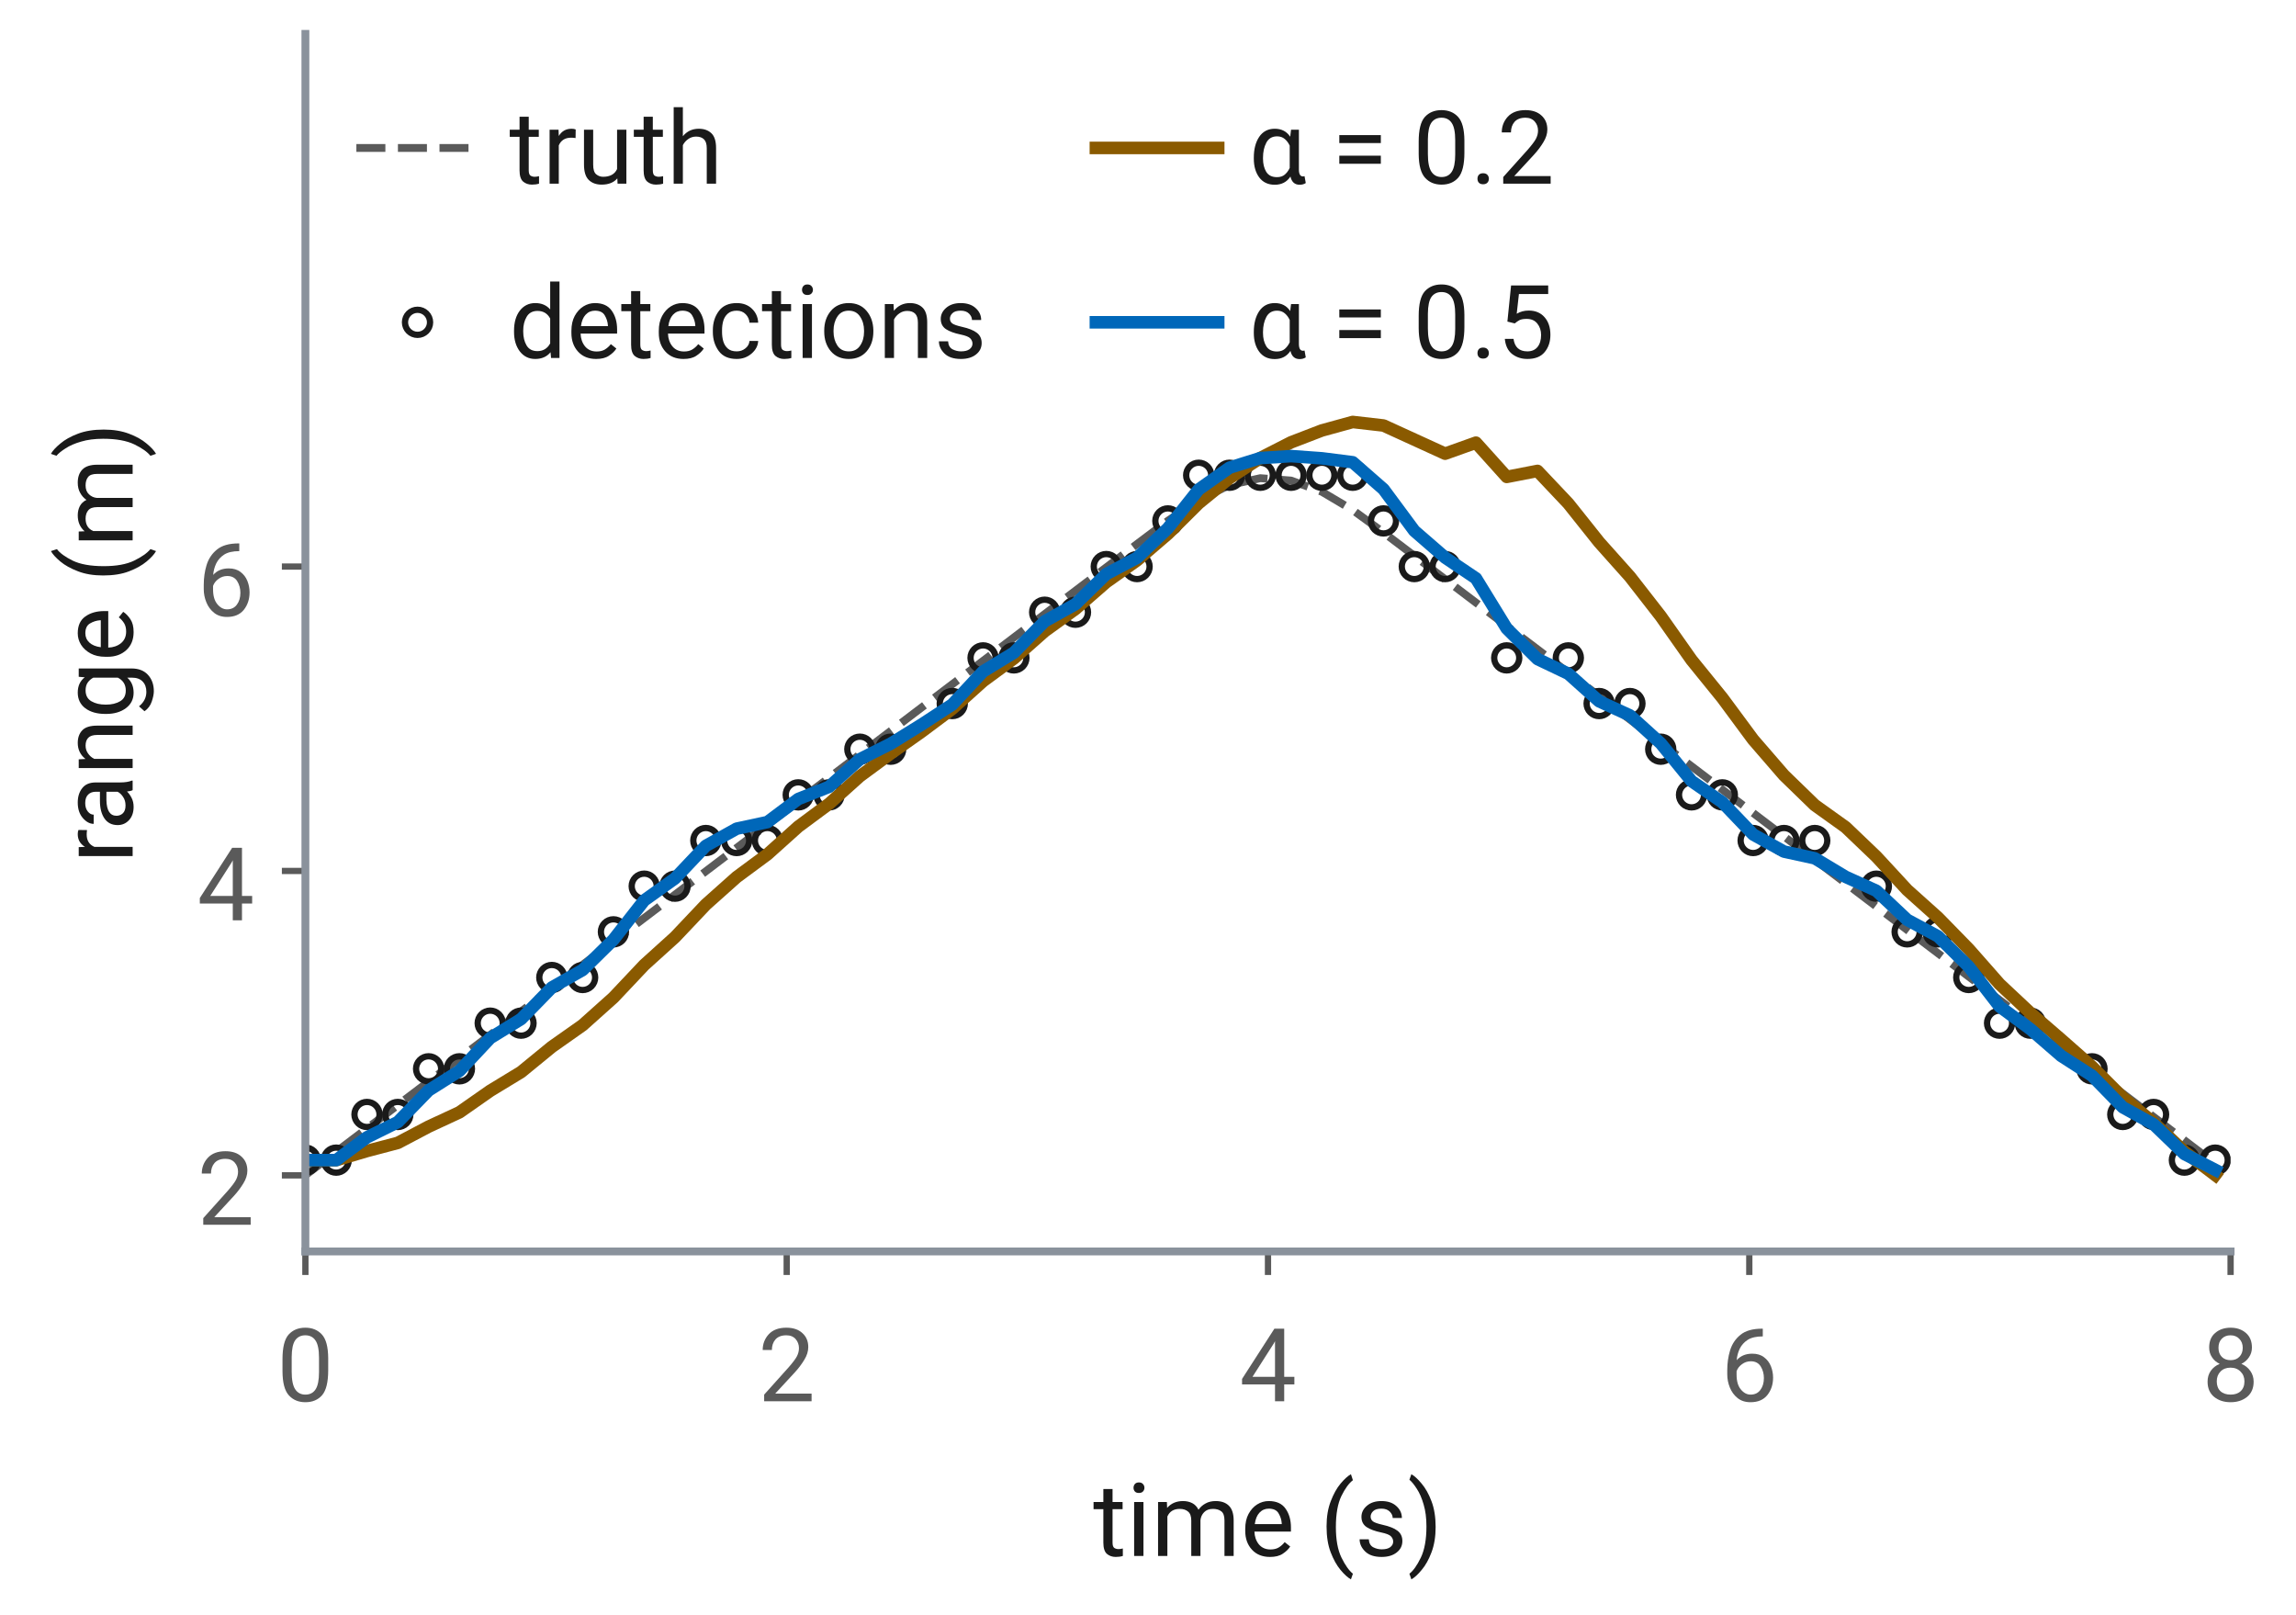
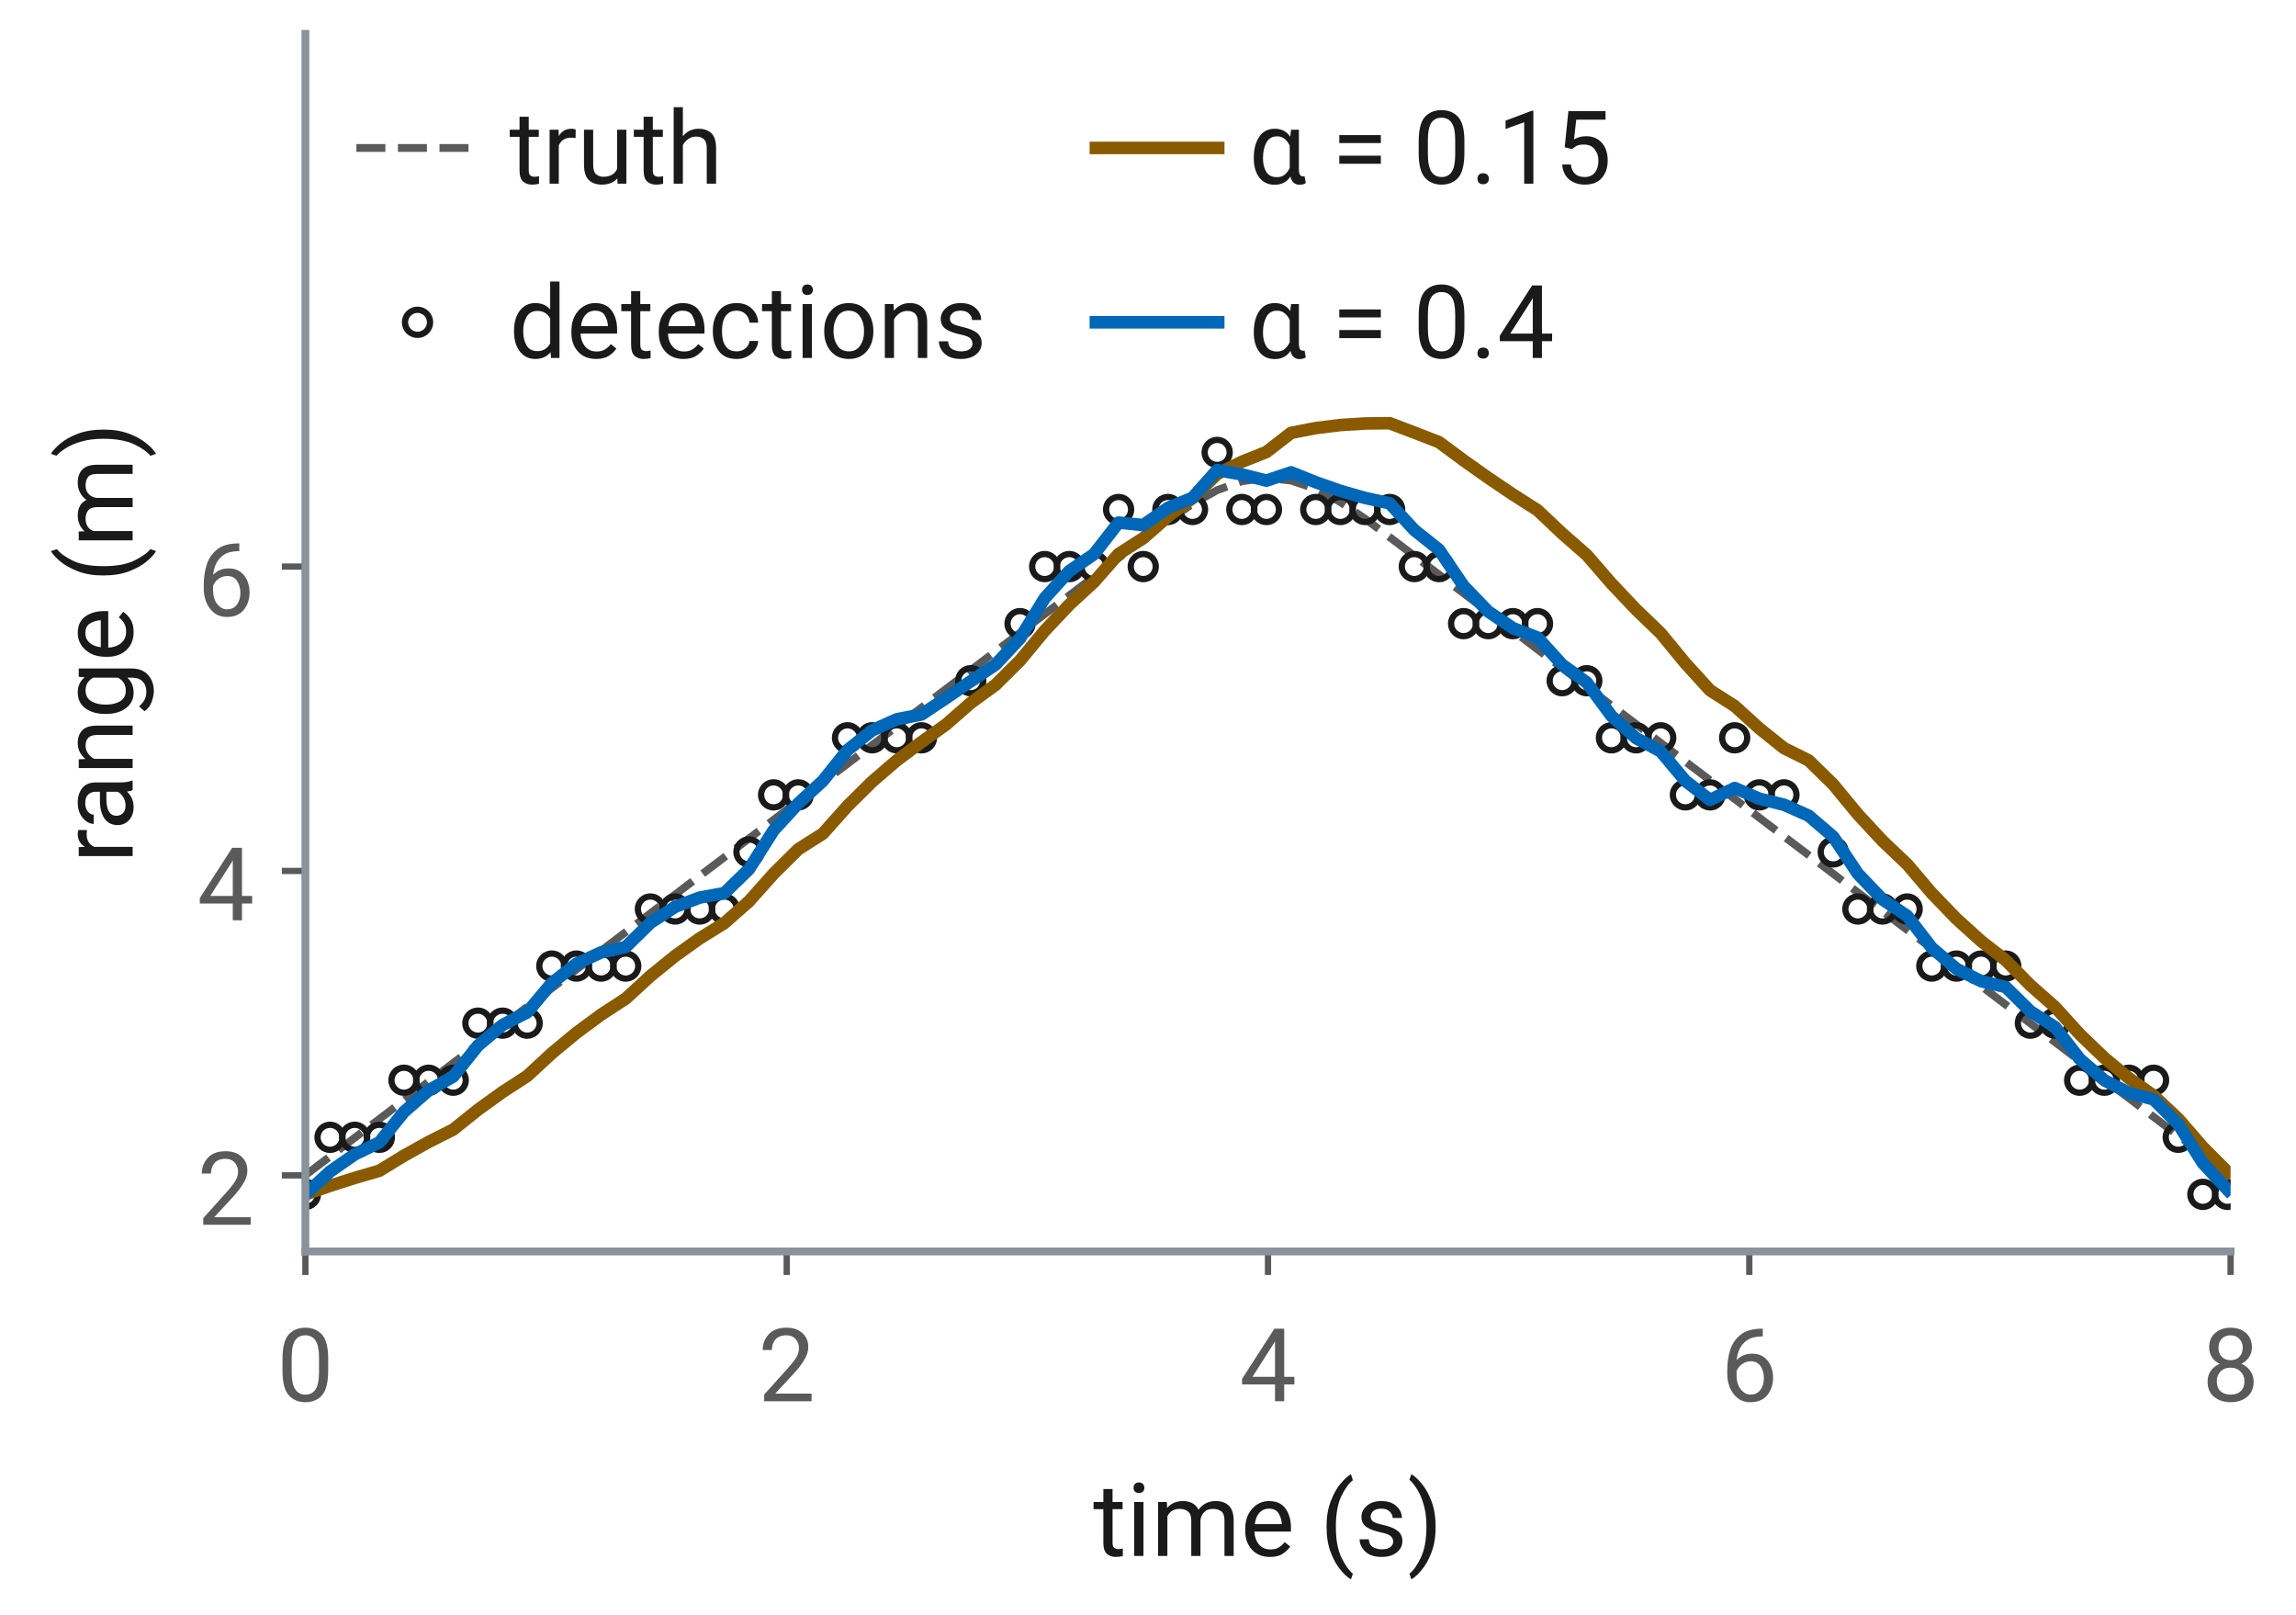
<svg xmlns="http://www.w3.org/2000/svg" xmlns:xlink="http://www.w3.org/1999/xlink" width="292.808pt" height="205.831pt" viewBox="0 0 292.808 205.831" version="1.1">
  <defs>
    <style type="text/css">*{stroke-linejoin: round; stroke-linecap: butt}</style>
  </defs>
  <g id="figure_1">
    <g id="patch_1">
      <path d="M 0 205.831  L 292.808 205.831  L 292.808 0  L 0 0  L 0 205.831  z " style="fill: none" />
    </g>
    <g id="axes_1">
      <g id="patch_2">
        <path d="M 38.947 159.552  L 284.467 159.552  L 284.467 4.32  L 38.947 4.32  L 38.947 159.552  z " style="fill: none" />
      </g>
      <g id="matplotlib.axis_1">
        <g id="xtick_1">
          <g id="line2d_1">
            <defs>
              <path id="m3e4dcdeda7" d="M 0 0  L 0 3  " style="stroke: #5a5a5a; stroke-width: 0.8" />
            </defs>
            <g>
              <use xlink:href="#m3e4dcdeda7" x="38.947" y="159.552" style="fill: #5a5a5a; stroke: #5a5a5a; stroke-width: 0.8" />
            </g>
          </g>
          <g id="text_1">
            <text style="font-size: 13px; font-family:'Source Sans Pro', 'Segoe UI', Roboto, Helvetica, Arial, sans-serif; text-anchor: middle; fill: #5a5a5a" x="38.947" y="178.646" transform="rotate(-0 38.94668 178.6457)">0</text>
          </g>
        </g>
        <g id="xtick_2">
          <g id="line2d_2">
            <g>
              <use xlink:href="#m3e4dcdeda7" x="100.327" y="159.552" style="fill: #5a5a5a; stroke: #5a5a5a; stroke-width: 0.8" />
            </g>
          </g>
          <g id="text_2">
            <text style="font-size: 13px; font-family:'Source Sans Pro', 'Segoe UI', Roboto, Helvetica, Arial, sans-serif; text-anchor: middle; fill: #5a5a5a" x="100.327" y="178.646" transform="rotate(-0 100.3267 178.6457)">2</text>
          </g>
        </g>
        <g id="xtick_3">
          <g id="line2d_3">
            <g>
              <use xlink:href="#m3e4dcdeda7" x="161.707" y="159.552" style="fill: #5a5a5a; stroke: #5a5a5a; stroke-width: 0.8" />
            </g>
          </g>
          <g id="text_3">
            <text style="font-size: 13px; font-family:'Source Sans Pro', 'Segoe UI', Roboto, Helvetica, Arial, sans-serif; text-anchor: middle; fill: #5a5a5a" x="161.707" y="178.646" transform="rotate(-0 161.7067 178.6457)">4</text>
          </g>
        </g>
        <g id="xtick_4">
          <g id="line2d_4">
            <g>
              <use xlink:href="#m3e4dcdeda7" x="223.087" y="159.552" style="fill: #5a5a5a; stroke: #5a5a5a; stroke-width: 0.8" />
            </g>
          </g>
          <g id="text_4">
            <text style="font-size: 13px; font-family:'Source Sans Pro', 'Segoe UI', Roboto, Helvetica, Arial, sans-serif; text-anchor: middle; fill: #5a5a5a" x="223.087" y="178.646" transform="rotate(-0 223.0867 178.6457)">6</text>
          </g>
        </g>
        <g id="xtick_5">
          <g id="line2d_5">
            <g>
              <use xlink:href="#m3e4dcdeda7" x="284.467" y="159.552" style="fill: #5a5a5a; stroke: #5a5a5a; stroke-width: 0.8" />
            </g>
          </g>
          <g id="text_5">
            <text style="font-size: 13px; font-family:'Source Sans Pro', 'Segoe UI', Roboto, Helvetica, Arial, sans-serif; text-anchor: middle; fill: #5a5a5a" x="284.467" y="178.646" transform="rotate(-0 284.4667 178.6457)">8</text>
          </g>
        </g>
        <g id="text_6">
          <text style="font-size: 13px; font-family:'Source Sans Pro', 'Segoe UI', Roboto, Helvetica, Arial, sans-serif; text-anchor: middle; fill: #1a1a1a" x="161.707" y="198.375" transform="rotate(-0 161.7067 198.3752)">time (s)</text>
        </g>
      </g>
      <g id="matplotlib.axis_2">
        <g id="ytick_1">
          <g id="line2d_6">
            <defs>
              <path id="m9fca57f5da" d="M 0 0  L -3 0  " style="stroke: #5a5a5a; stroke-width: 0.8" />
            </defs>
            <g>
              <use xlink:href="#m9fca57f5da" x="38.947" y="149.85" style="fill: #5a5a5a; stroke: #5a5a5a; stroke-width: 0.8" />
            </g>
          </g>
          <g id="text_7">
            <text style="font-size: 13px; font-family:'Source Sans Pro', 'Segoe UI', Roboto, Helvetica, Arial, sans-serif; text-anchor: end; fill: #5a5a5a" x="32.447" y="156.147" transform="rotate(-0 32.44668 156.1469)">2</text>
          </g>
        </g>
        <g id="ytick_2">
          <g id="line2d_7">
            <g>
              <use xlink:href="#m9fca57f5da" x="38.947" y="111.042" style="fill: #5a5a5a; stroke: #5a5a5a; stroke-width: 0.8" />
            </g>
          </g>
          <g id="text_8">
            <text style="font-size: 13px; font-family:'Source Sans Pro', 'Segoe UI', Roboto, Helvetica, Arial, sans-serif; text-anchor: end; fill: #5a5a5a" x="32.447" y="117.339" transform="rotate(-0 32.44668 117.3389)">4</text>
          </g>
        </g>
        <g id="ytick_3">
          <g id="line2d_8">
            <g>
              <use xlink:href="#m9fca57f5da" x="38.947" y="72.234" style="fill: #5a5a5a; stroke: #5a5a5a; stroke-width: 0.8" />
            </g>
          </g>
          <g id="text_9">
            <text style="font-size: 13px; font-family:'Source Sans Pro', 'Segoe UI', Roboto, Helvetica, Arial, sans-serif; text-anchor: end; fill: #5a5a5a" x="32.447" y="78.531" transform="rotate(-0 32.44668 78.53087)">6</text>
          </g>
        </g>
        <g id="text_10">
          <text style="font-size: 13px; font-family:'Source Sans Pro', 'Segoe UI', Roboto, Helvetica, Arial, sans-serif; text-anchor: middle; fill: #1a1a1a" x="16.914" y="81.936" transform="rotate(-90 16.91375 81.936)">range (m)</text>
        </g>
      </g>
      <g id="line2d_9">
-         <path d="M 38.947 149.827  L 42.875 146.846  L 46.803 143.866  L 50.732 140.885  L 54.66 137.905  L 58.588 134.924  L 62.517 131.944  L 66.445 128.964  L 70.373 125.983  L 74.302 123.003  L 78.23 120.022  L 82.158 117.042  L 86.087 114.061  L 90.015 111.081  L 93.943 108.1  L 97.871 105.12  L 101.8 102.139  L 105.728 99.159  L 109.656 96.179  L 113.585 93.198  L 117.513 90.218  L 121.441 87.237  L 125.37 84.257  L 129.298 81.276  L 133.226 78.296  L 137.155 75.315  L 141.083 72.335  L 145.011 69.354  L 148.94 66.397  L 152.868 63.753  L 156.796 61.841  L 160.725 60.966  L 164.653 61.268  L 168.581 62.698  L 172.51 65.029  L 176.438 67.888  L 180.366 70.868  L 184.295 73.848  L 188.223 76.829  L 192.151 79.809  L 196.079 82.79  L 200.008 85.77  L 203.936 88.751  L 207.864 91.731  L 211.793 94.712  L 215.721 97.692  L 219.649 100.673  L 223.578 103.653  L 227.506 106.633  L 231.434 109.614  L 235.363 112.594  L 239.291 115.575  L 243.219 118.555  L 247.148 121.536  L 251.076 124.516  L 255.004 127.497  L 258.933 130.477  L 262.861 133.458  L 266.789 136.438  L 270.718 139.418  L 274.646 142.399  L 278.574 145.379  L 282.503 148.36  " clip-path="url(#p84ad3be232)" style="fill: none; stroke-dasharray: 3.7,1.6; stroke-dashoffset: 0; stroke: #5a5a5a" />
+         <path d="M 38.947 149.827  L 42.089 147.442  L 45.232 145.058  L 48.375 142.674  L 51.517 140.289  L 54.66 137.905  L 57.803 135.521  L 60.945 133.136  L 64.088 130.752  L 67.231 128.367  L 70.373 125.983  L 73.516 123.599  L 76.659 121.214  L 79.801 118.83  L 82.944 116.446  L 86.087 114.061  L 89.229 111.677  L 92.372 109.293  L 95.514 106.908  L 98.657 104.524  L 101.8 102.139  L 104.942 99.755  L 108.085 97.371  L 111.228 94.986  L 114.37 92.602  L 117.513 90.218  L 120.656 87.833  L 123.798 85.449  L 126.941 83.065  L 130.084 80.68  L 133.226 78.296  L 136.369 75.911  L 139.512 73.527  L 142.654 71.143  L 145.797 68.758  L 148.94 66.397  L 152.082 64.235  L 155.225 62.495  L 158.368 61.355  L 161.51 60.931  L 164.653 61.268  L 167.796 62.33  L 170.938 64.01  L 174.081 66.133  L 177.224 68.484  L 180.366 70.868  L 183.509 73.252  L 186.652 75.637  L 189.794 78.021  L 192.937 80.405  L 196.079 82.79  L 199.222 85.174  L 202.365 87.559  L 205.507 89.943  L 208.65 92.327  L 211.793 94.712  L 214.935 97.096  L 218.078 99.48  L 221.221 101.865  L 224.363 104.249  L 227.506 106.633  L 230.649 109.018  L 233.791 111.402  L 236.934 113.787  L 240.077 116.171  L 243.219 118.555  L 246.362 120.94  L 249.505 123.324  L 252.647 125.708  L 255.79 128.093  L 258.933 130.477  L 262.075 132.861  L 265.218 135.246  L 268.361 137.63  L 271.503 140.014  L 274.646 142.399  L 277.789 144.783  L 280.931 147.168  L 284.074 149.552  " clip-path="url(#p84ad3be232)" style="fill: none; stroke-dasharray: 3.7,1.6; stroke-dashoffset: 0; stroke: #5a5a5a" />
      </g>
      <g id="line2d_10">
        <defs>
          <path id="mb36062abf4" d="M 0 1.6  C 0.424 1.6 0.831 1.431 1.131 1.131  C 1.431 0.831 1.6 0.424 1.6 0  C 1.6 -0.424 1.431 -0.831 1.131 -1.131  C 0.831 -1.431 0.424 -1.6 0 -1.6  C -0.424 -1.6 -0.831 -1.431 -1.131 -1.131  C -1.431 -0.831 -1.6 -0.424 -1.6 0  C -1.6 0.424 -1.431 0.831 -1.131 1.131  C -0.831 1.431 -0.424 1.6 0 1.6  z " style="stroke: #1a1a1a; stroke-width: 0.8" />
        </defs>
        <g clip-path="url(#p84ad3be232)">
-           <use xlink:href="#mb36062abf4" x="38.947" y="147.91" style="fill-opacity: 0; stroke: #1a1a1a; stroke-width: 0.8" />
-           <use xlink:href="#mb36062abf4" x="42.875" y="147.91" style="fill-opacity: 0; stroke: #1a1a1a; stroke-width: 0.8" />
-           <use xlink:href="#mb36062abf4" x="46.803" y="142.088" style="fill-opacity: 0; stroke: #1a1a1a; stroke-width: 0.8" />
-           <use xlink:href="#mb36062abf4" x="50.732" y="142.088" style="fill-opacity: 0; stroke: #1a1a1a; stroke-width: 0.8" />
-           <use xlink:href="#mb36062abf4" x="54.66" y="136.267" style="fill-opacity: 0; stroke: #1a1a1a; stroke-width: 0.8" />
-           <use xlink:href="#mb36062abf4" x="58.588" y="136.267" style="fill-opacity: 0; stroke: #1a1a1a; stroke-width: 0.8" />
-           <use xlink:href="#mb36062abf4" x="62.517" y="130.446" style="fill-opacity: 0; stroke: #1a1a1a; stroke-width: 0.8" />
-           <use xlink:href="#mb36062abf4" x="66.445" y="130.446" style="fill-opacity: 0; stroke: #1a1a1a; stroke-width: 0.8" />
-           <use xlink:href="#mb36062abf4" x="70.373" y="124.625" style="fill-opacity: 0; stroke: #1a1a1a; stroke-width: 0.8" />
-           <use xlink:href="#mb36062abf4" x="74.302" y="124.625" style="fill-opacity: 0; stroke: #1a1a1a; stroke-width: 0.8" />
-           <use xlink:href="#mb36062abf4" x="78.23" y="118.804" style="fill-opacity: 0; stroke: #1a1a1a; stroke-width: 0.8" />
-           <use xlink:href="#mb36062abf4" x="82.158" y="112.982" style="fill-opacity: 0; stroke: #1a1a1a; stroke-width: 0.8" />
-           <use xlink:href="#mb36062abf4" x="86.087" y="112.982" style="fill-opacity: 0; stroke: #1a1a1a; stroke-width: 0.8" />
-           <use xlink:href="#mb36062abf4" x="90.015" y="107.161" style="fill-opacity: 0; stroke: #1a1a1a; stroke-width: 0.8" />
-           <use xlink:href="#mb36062abf4" x="93.943" y="107.161" style="fill-opacity: 0; stroke: #1a1a1a; stroke-width: 0.8" />
-           <use xlink:href="#mb36062abf4" x="97.871" y="107.161" style="fill-opacity: 0; stroke: #1a1a1a; stroke-width: 0.8" />
+           <use xlink:href="#mb36062abf4" x="38.947" y="152.275" style="fill-opacity: 0; stroke: #1a1a1a; stroke-width: 0.8" />
+           <use xlink:href="#mb36062abf4" x="42.089" y="144.999" style="fill-opacity: 0; stroke: #1a1a1a; stroke-width: 0.8" />
+           <use xlink:href="#mb36062abf4" x="45.232" y="144.999" style="fill-opacity: 0; stroke: #1a1a1a; stroke-width: 0.8" />
+           <use xlink:href="#mb36062abf4" x="48.375" y="144.999" style="fill-opacity: 0; stroke: #1a1a1a; stroke-width: 0.8" />
+           <use xlink:href="#mb36062abf4" x="51.517" y="137.722" style="fill-opacity: 0; stroke: #1a1a1a; stroke-width: 0.8" />
+           <use xlink:href="#mb36062abf4" x="54.66" y="137.722" style="fill-opacity: 0; stroke: #1a1a1a; stroke-width: 0.8" />
+           <use xlink:href="#mb36062abf4" x="57.803" y="137.722" style="fill-opacity: 0; stroke: #1a1a1a; stroke-width: 0.8" />
+           <use xlink:href="#mb36062abf4" x="60.945" y="130.446" style="fill-opacity: 0; stroke: #1a1a1a; stroke-width: 0.8" />
+           <use xlink:href="#mb36062abf4" x="64.088" y="130.446" style="fill-opacity: 0; stroke: #1a1a1a; stroke-width: 0.8" />
+           <use xlink:href="#mb36062abf4" x="67.231" y="130.446" style="fill-opacity: 0; stroke: #1a1a1a; stroke-width: 0.8" />
+           <use xlink:href="#mb36062abf4" x="70.373" y="123.169" style="fill-opacity: 0; stroke: #1a1a1a; stroke-width: 0.8" />
+           <use xlink:href="#mb36062abf4" x="73.516" y="123.169" style="fill-opacity: 0; stroke: #1a1a1a; stroke-width: 0.8" />
+           <use xlink:href="#mb36062abf4" x="76.659" y="123.169" style="fill-opacity: 0; stroke: #1a1a1a; stroke-width: 0.8" />
+           <use xlink:href="#mb36062abf4" x="79.801" y="123.169" style="fill-opacity: 0; stroke: #1a1a1a; stroke-width: 0.8" />
+           <use xlink:href="#mb36062abf4" x="82.944" y="115.893" style="fill-opacity: 0; stroke: #1a1a1a; stroke-width: 0.8" />
+           <use xlink:href="#mb36062abf4" x="86.087" y="115.893" style="fill-opacity: 0; stroke: #1a1a1a; stroke-width: 0.8" />
+           <use xlink:href="#mb36062abf4" x="89.229" y="115.893" style="fill-opacity: 0; stroke: #1a1a1a; stroke-width: 0.8" />
+           <use xlink:href="#mb36062abf4" x="92.372" y="115.893" style="fill-opacity: 0; stroke: #1a1a1a; stroke-width: 0.8" />
+           <use xlink:href="#mb36062abf4" x="95.514" y="108.617" style="fill-opacity: 0; stroke: #1a1a1a; stroke-width: 0.8" />
+           <use xlink:href="#mb36062abf4" x="98.657" y="101.34" style="fill-opacity: 0; stroke: #1a1a1a; stroke-width: 0.8" />
          <use xlink:href="#mb36062abf4" x="101.8" y="101.34" style="fill-opacity: 0; stroke: #1a1a1a; stroke-width: 0.8" />
-           <use xlink:href="#mb36062abf4" x="105.728" y="101.34" style="fill-opacity: 0; stroke: #1a1a1a; stroke-width: 0.8" />
-           <use xlink:href="#mb36062abf4" x="109.656" y="95.519" style="fill-opacity: 0; stroke: #1a1a1a; stroke-width: 0.8" />
-           <use xlink:href="#mb36062abf4" x="113.585" y="95.519" style="fill-opacity: 0; stroke: #1a1a1a; stroke-width: 0.8" />
-           <use xlink:href="#mb36062abf4" x="121.441" y="89.698" style="fill-opacity: 0; stroke: #1a1a1a; stroke-width: 0.8" />
-           <use xlink:href="#mb36062abf4" x="125.37" y="83.876" style="fill-opacity: 0; stroke: #1a1a1a; stroke-width: 0.8" />
-           <use xlink:href="#mb36062abf4" x="129.298" y="83.876" style="fill-opacity: 0; stroke: #1a1a1a; stroke-width: 0.8" />
-           <use xlink:href="#mb36062abf4" x="133.226" y="78.055" style="fill-opacity: 0; stroke: #1a1a1a; stroke-width: 0.8" />
-           <use xlink:href="#mb36062abf4" x="137.155" y="78.055" style="fill-opacity: 0; stroke: #1a1a1a; stroke-width: 0.8" />
-           <use xlink:href="#mb36062abf4" x="141.083" y="72.234" style="fill-opacity: 0; stroke: #1a1a1a; stroke-width: 0.8" />
-           <use xlink:href="#mb36062abf4" x="145.011" y="72.234" style="fill-opacity: 0; stroke: #1a1a1a; stroke-width: 0.8" />
-           <use xlink:href="#mb36062abf4" x="148.94" y="66.413" style="fill-opacity: 0; stroke: #1a1a1a; stroke-width: 0.8" />
-           <use xlink:href="#mb36062abf4" x="152.868" y="60.592" style="fill-opacity: 0; stroke: #1a1a1a; stroke-width: 0.8" />
-           <use xlink:href="#mb36062abf4" x="156.796" y="60.592" style="fill-opacity: 0; stroke: #1a1a1a; stroke-width: 0.8" />
-           <use xlink:href="#mb36062abf4" x="160.725" y="60.592" style="fill-opacity: 0; stroke: #1a1a1a; stroke-width: 0.8" />
-           <use xlink:href="#mb36062abf4" x="164.653" y="60.592" style="fill-opacity: 0; stroke: #1a1a1a; stroke-width: 0.8" />
-           <use xlink:href="#mb36062abf4" x="168.581" y="60.592" style="fill-opacity: 0; stroke: #1a1a1a; stroke-width: 0.8" />
-           <use xlink:href="#mb36062abf4" x="172.51" y="60.592" style="fill-opacity: 0; stroke: #1a1a1a; stroke-width: 0.8" />
-           <use xlink:href="#mb36062abf4" x="176.438" y="66.413" style="fill-opacity: 0; stroke: #1a1a1a; stroke-width: 0.8" />
+           <use xlink:href="#mb36062abf4" x="108.085" y="94.064" style="fill-opacity: 0; stroke: #1a1a1a; stroke-width: 0.8" />
+           <use xlink:href="#mb36062abf4" x="111.228" y="94.064" style="fill-opacity: 0; stroke: #1a1a1a; stroke-width: 0.8" />
+           <use xlink:href="#mb36062abf4" x="114.37" y="94.064" style="fill-opacity: 0; stroke: #1a1a1a; stroke-width: 0.8" />
+           <use xlink:href="#mb36062abf4" x="117.513" y="94.064" style="fill-opacity: 0; stroke: #1a1a1a; stroke-width: 0.8" />
+           <use xlink:href="#mb36062abf4" x="123.798" y="86.787" style="fill-opacity: 0; stroke: #1a1a1a; stroke-width: 0.8" />
+           <use xlink:href="#mb36062abf4" x="130.084" y="79.51" style="fill-opacity: 0; stroke: #1a1a1a; stroke-width: 0.8" />
+           <use xlink:href="#mb36062abf4" x="133.226" y="72.234" style="fill-opacity: 0; stroke: #1a1a1a; stroke-width: 0.8" />
+           <use xlink:href="#mb36062abf4" x="136.369" y="72.234" style="fill-opacity: 0; stroke: #1a1a1a; stroke-width: 0.8" />
+           <use xlink:href="#mb36062abf4" x="139.512" y="72.234" style="fill-opacity: 0; stroke: #1a1a1a; stroke-width: 0.8" />
+           <use xlink:href="#mb36062abf4" x="142.654" y="64.957" style="fill-opacity: 0; stroke: #1a1a1a; stroke-width: 0.8" />
+           <use xlink:href="#mb36062abf4" x="145.797" y="72.234" style="fill-opacity: 0; stroke: #1a1a1a; stroke-width: 0.8" />
+           <use xlink:href="#mb36062abf4" x="148.94" y="64.957" style="fill-opacity: 0; stroke: #1a1a1a; stroke-width: 0.8" />
+           <use xlink:href="#mb36062abf4" x="152.082" y="64.957" style="fill-opacity: 0; stroke: #1a1a1a; stroke-width: 0.8" />
+           <use xlink:href="#mb36062abf4" x="155.225" y="57.681" style="fill-opacity: 0; stroke: #1a1a1a; stroke-width: 0.8" />
+           <use xlink:href="#mb36062abf4" x="158.368" y="64.957" style="fill-opacity: 0; stroke: #1a1a1a; stroke-width: 0.8" />
+           <use xlink:href="#mb36062abf4" x="161.51" y="64.957" style="fill-opacity: 0; stroke: #1a1a1a; stroke-width: 0.8" />
+           <use xlink:href="#mb36062abf4" x="167.796" y="64.957" style="fill-opacity: 0; stroke: #1a1a1a; stroke-width: 0.8" />
+           <use xlink:href="#mb36062abf4" x="170.938" y="64.957" style="fill-opacity: 0; stroke: #1a1a1a; stroke-width: 0.8" />
+           <use xlink:href="#mb36062abf4" x="174.081" y="64.957" style="fill-opacity: 0; stroke: #1a1a1a; stroke-width: 0.8" />
+           <use xlink:href="#mb36062abf4" x="177.224" y="64.957" style="fill-opacity: 0; stroke: #1a1a1a; stroke-width: 0.8" />
          <use xlink:href="#mb36062abf4" x="180.366" y="72.234" style="fill-opacity: 0; stroke: #1a1a1a; stroke-width: 0.8" />
-           <use xlink:href="#mb36062abf4" x="184.295" y="72.234" style="fill-opacity: 0; stroke: #1a1a1a; stroke-width: 0.8" />
-           <use xlink:href="#mb36062abf4" x="192.151" y="83.876" style="fill-opacity: 0; stroke: #1a1a1a; stroke-width: 0.8" />
-           <use xlink:href="#mb36062abf4" x="200.008" y="83.876" style="fill-opacity: 0; stroke: #1a1a1a; stroke-width: 0.8" />
-           <use xlink:href="#mb36062abf4" x="203.936" y="89.698" style="fill-opacity: 0; stroke: #1a1a1a; stroke-width: 0.8" />
-           <use xlink:href="#mb36062abf4" x="207.864" y="89.698" style="fill-opacity: 0; stroke: #1a1a1a; stroke-width: 0.8" />
-           <use xlink:href="#mb36062abf4" x="211.793" y="95.519" style="fill-opacity: 0; stroke: #1a1a1a; stroke-width: 0.8" />
-           <use xlink:href="#mb36062abf4" x="215.721" y="101.34" style="fill-opacity: 0; stroke: #1a1a1a; stroke-width: 0.8" />
-           <use xlink:href="#mb36062abf4" x="219.649" y="101.34" style="fill-opacity: 0; stroke: #1a1a1a; stroke-width: 0.8" />
-           <use xlink:href="#mb36062abf4" x="223.578" y="107.161" style="fill-opacity: 0; stroke: #1a1a1a; stroke-width: 0.8" />
-           <use xlink:href="#mb36062abf4" x="227.506" y="107.161" style="fill-opacity: 0; stroke: #1a1a1a; stroke-width: 0.8" />
-           <use xlink:href="#mb36062abf4" x="231.434" y="107.161" style="fill-opacity: 0; stroke: #1a1a1a; stroke-width: 0.8" />
-           <use xlink:href="#mb36062abf4" x="239.291" y="112.982" style="fill-opacity: 0; stroke: #1a1a1a; stroke-width: 0.8" />
-           <use xlink:href="#mb36062abf4" x="243.219" y="118.804" style="fill-opacity: 0; stroke: #1a1a1a; stroke-width: 0.8" />
-           <use xlink:href="#mb36062abf4" x="247.148" y="118.804" style="fill-opacity: 0; stroke: #1a1a1a; stroke-width: 0.8" />
-           <use xlink:href="#mb36062abf4" x="251.076" y="124.625" style="fill-opacity: 0; stroke: #1a1a1a; stroke-width: 0.8" />
-           <use xlink:href="#mb36062abf4" x="255.004" y="130.446" style="fill-opacity: 0; stroke: #1a1a1a; stroke-width: 0.8" />
+           <use xlink:href="#mb36062abf4" x="183.509" y="72.234" style="fill-opacity: 0; stroke: #1a1a1a; stroke-width: 0.8" />
+           <use xlink:href="#mb36062abf4" x="186.652" y="79.51" style="fill-opacity: 0; stroke: #1a1a1a; stroke-width: 0.8" />
+           <use xlink:href="#mb36062abf4" x="189.794" y="79.51" style="fill-opacity: 0; stroke: #1a1a1a; stroke-width: 0.8" />
+           <use xlink:href="#mb36062abf4" x="192.937" y="79.51" style="fill-opacity: 0; stroke: #1a1a1a; stroke-width: 0.8" />
+           <use xlink:href="#mb36062abf4" x="196.079" y="79.51" style="fill-opacity: 0; stroke: #1a1a1a; stroke-width: 0.8" />
+           <use xlink:href="#mb36062abf4" x="199.222" y="86.787" style="fill-opacity: 0; stroke: #1a1a1a; stroke-width: 0.8" />
+           <use xlink:href="#mb36062abf4" x="202.365" y="86.787" style="fill-opacity: 0; stroke: #1a1a1a; stroke-width: 0.8" />
+           <use xlink:href="#mb36062abf4" x="205.507" y="94.064" style="fill-opacity: 0; stroke: #1a1a1a; stroke-width: 0.8" />
+           <use xlink:href="#mb36062abf4" x="208.65" y="94.064" style="fill-opacity: 0; stroke: #1a1a1a; stroke-width: 0.8" />
+           <use xlink:href="#mb36062abf4" x="211.793" y="94.064" style="fill-opacity: 0; stroke: #1a1a1a; stroke-width: 0.8" />
+           <use xlink:href="#mb36062abf4" x="214.935" y="101.34" style="fill-opacity: 0; stroke: #1a1a1a; stroke-width: 0.8" />
+           <use xlink:href="#mb36062abf4" x="218.078" y="101.34" style="fill-opacity: 0; stroke: #1a1a1a; stroke-width: 0.8" />
+           <use xlink:href="#mb36062abf4" x="221.221" y="94.064" style="fill-opacity: 0; stroke: #1a1a1a; stroke-width: 0.8" />
+           <use xlink:href="#mb36062abf4" x="224.363" y="101.34" style="fill-opacity: 0; stroke: #1a1a1a; stroke-width: 0.8" />
+           <use xlink:href="#mb36062abf4" x="227.506" y="101.34" style="fill-opacity: 0; stroke: #1a1a1a; stroke-width: 0.8" />
+           <use xlink:href="#mb36062abf4" x="233.791" y="108.617" style="fill-opacity: 0; stroke: #1a1a1a; stroke-width: 0.8" />
+           <use xlink:href="#mb36062abf4" x="236.934" y="115.893" style="fill-opacity: 0; stroke: #1a1a1a; stroke-width: 0.8" />
+           <use xlink:href="#mb36062abf4" x="240.077" y="115.893" style="fill-opacity: 0; stroke: #1a1a1a; stroke-width: 0.8" />
+           <use xlink:href="#mb36062abf4" x="243.219" y="115.893" style="fill-opacity: 0; stroke: #1a1a1a; stroke-width: 0.8" />
+           <use xlink:href="#mb36062abf4" x="246.362" y="123.169" style="fill-opacity: 0; stroke: #1a1a1a; stroke-width: 0.8" />
+           <use xlink:href="#mb36062abf4" x="249.505" y="123.169" style="fill-opacity: 0; stroke: #1a1a1a; stroke-width: 0.8" />
+           <use xlink:href="#mb36062abf4" x="252.647" y="123.169" style="fill-opacity: 0; stroke: #1a1a1a; stroke-width: 0.8" />
+           <use xlink:href="#mb36062abf4" x="255.79" y="123.169" style="fill-opacity: 0; stroke: #1a1a1a; stroke-width: 0.8" />
          <use xlink:href="#mb36062abf4" x="258.933" y="130.446" style="fill-opacity: 0; stroke: #1a1a1a; stroke-width: 0.8" />
-           <use xlink:href="#mb36062abf4" x="266.789" y="136.267" style="fill-opacity: 0; stroke: #1a1a1a; stroke-width: 0.8" />
-           <use xlink:href="#mb36062abf4" x="270.718" y="142.088" style="fill-opacity: 0; stroke: #1a1a1a; stroke-width: 0.8" />
-           <use xlink:href="#mb36062abf4" x="274.646" y="142.088" style="fill-opacity: 0; stroke: #1a1a1a; stroke-width: 0.8" />
-           <use xlink:href="#mb36062abf4" x="278.574" y="147.91" style="fill-opacity: 0; stroke: #1a1a1a; stroke-width: 0.8" />
-           <use xlink:href="#mb36062abf4" x="282.503" y="147.91" style="fill-opacity: 0; stroke: #1a1a1a; stroke-width: 0.8" />
+           <use xlink:href="#mb36062abf4" x="262.075" y="130.446" style="fill-opacity: 0; stroke: #1a1a1a; stroke-width: 0.8" />
+           <use xlink:href="#mb36062abf4" x="265.218" y="137.722" style="fill-opacity: 0; stroke: #1a1a1a; stroke-width: 0.8" />
+           <use xlink:href="#mb36062abf4" x="268.361" y="137.722" style="fill-opacity: 0; stroke: #1a1a1a; stroke-width: 0.8" />
+           <use xlink:href="#mb36062abf4" x="271.503" y="137.722" style="fill-opacity: 0; stroke: #1a1a1a; stroke-width: 0.8" />
+           <use xlink:href="#mb36062abf4" x="274.646" y="137.722" style="fill-opacity: 0; stroke: #1a1a1a; stroke-width: 0.8" />
+           <use xlink:href="#mb36062abf4" x="277.789" y="144.999" style="fill-opacity: 0; stroke: #1a1a1a; stroke-width: 0.8" />
+           <use xlink:href="#mb36062abf4" x="280.931" y="152.275" style="fill-opacity: 0; stroke: #1a1a1a; stroke-width: 0.8" />
+           <use xlink:href="#mb36062abf4" x="284.074" y="152.275" style="fill-opacity: 0; stroke: #1a1a1a; stroke-width: 0.8" />
        </g>
      </g>
      <g id="line2d_11">
-         <path d="M 38.947 147.91  L 42.875 147.91  L 46.803 146.745  L 50.732 145.71  L 54.66 143.638  L 58.588 141.816  L 62.517 139.071  L 66.445 136.683  L 70.373 133.47  L 74.302 130.703  L 78.23 127.19  L 82.158 123.029  L 86.087 119.477  L 90.015 115.327  L 93.943 111.826  L 97.871 108.921  L 101.8 105.393  L 105.728 102.481  L 109.656 98.962  L 113.585 96.07  L 117.513 93.301  L 121.441 90.365  L 125.37 86.837  L 129.298 83.949  L 133.226 80.473  L 137.155 77.638  L 141.083 74.215  L 145.011 71.433  L 148.94 68.06  L 152.868 64.162  L 156.796 60.963  L 160.725 58.397  L 164.653 56.392  L 168.581 54.881  L 172.51 53.8  L 176.438 54.25  L 180.366 56.044  L 184.295 57.84  L 188.223 56.437  L 192.151 60.802  L 196.079 60.039  L 200.008 64.197  L 203.936 69.125  L 207.864 73.524  L 211.793 78.567  L 215.721 84.142  L 219.649 88.985  L 223.578 94.297  L 227.506 98.834  L 231.434 102.647  L 235.363 105.458  L 239.291 109.212  L 243.219 113.463  L 247.148 116.982  L 251.076 121.002  L 255.004 125.463  L 258.933 129.143  L 262.861 132.532  L 266.789 135.991  L 270.718 139.929  L 274.646 143.127  L 278.574 146.826  L 282.503 149.81  " clip-path="url(#p84ad3be232)" style="fill: none; stroke: #8a5a00; stroke-width: 1.6; stroke-linecap: square" />
+         <path d="M 38.947 152.275  L 42.089 151.184  L 45.232 150.181  L 48.375 149.265  L 51.517 147.344  L 54.66 145.594  L 57.803 144.01  L 60.945 141.496  L 64.088 139.225  L 67.231 137.187  L 70.373 134.282  L 73.516 131.678  L 76.659 129.36  L 79.801 127.315  L 82.944 124.435  L 86.087 121.883  L 89.229 119.641  L 92.372 117.69  L 95.514 114.918  L 98.657 111.393  L 101.8 108.275  L 104.942 106.282  L 108.085 102.755  L 111.228 99.651  L 114.37 96.945  L 117.513 94.61  L 120.656 92.363  L 123.798 89.617  L 126.941 87.33  L 130.084 84.213  L 133.226 80.415  L 136.369 77.087  L 139.512 74.199  L 142.654 70.629  L 145.797 68.617  L 148.94 65.86  L 152.082 63.505  L 155.225 60.429  L 158.368 58.873  L 161.51 57.624  L 164.653 55.186  L 167.796 54.58  L 170.938 54.19  L 174.081 53.99  L 177.224 53.954  L 180.366 55.148  L 183.509 56.371  L 186.652 58.695  L 189.794 60.923  L 192.937 63.043  L 196.079 65.046  L 199.222 68.015  L 202.365 70.768  L 205.507 74.394  L 208.65 77.715  L 211.793 80.737  L 214.935 84.559  L 218.078 88.012  L 221.221 90.017  L 224.363 92.863  L 227.506 95.384  L 230.649 96.94  L 233.791 100.014  L 236.934 103.823  L 240.077 107.208  L 243.219 110.19  L 246.362 113.886  L 249.505 117.14  L 252.647 119.98  L 255.79 122.432  L 258.933 125.617  L 262.075 128.383  L 265.218 131.851  L 268.361 134.87  L 271.503 137.471  L 274.646 139.684  L 277.789 142.634  L 280.931 146.261  L 284.074 149.417  " clip-path="url(#p84ad3be232)" style="fill: none; stroke: #8a5a00; stroke-width: 1.6; stroke-linecap: square" />
      </g>
      <g id="line2d_12">
-         <path d="M 38.947 147.91  L 42.875 147.91  L 46.803 144.999  L 50.732 143.059  L 54.66 139.016  L 58.588 136.537  L 62.517 132.341  L 66.445 129.928  L 70.373 125.897  L 74.302 123.669  L 78.23 119.804  L 82.158 114.794  L 86.087 111.987  L 90.015 107.839  L 93.943 105.652  L 97.871 104.81  L 101.8 101.87  L 105.728 100.312  L 109.656 96.794  L 113.585 94.822  L 117.513 92.386  L 121.441 89.824  L 125.37 85.611  L 129.298 83.215  L 133.226 79.217  L 137.155 77.025  L 141.083 73.189  L 145.011 71.113  L 148.94 67.35  L 152.868 62.402  L 156.796 59.627  L 160.725 58.4  L 164.653 58.151  L 168.581 58.434  L 172.51 58.935  L 176.438 62.372  L 180.366 67.675  L 184.295 71.086  L 188.223 73.732  L 192.151 80.127  L 196.079 84.023  L 200.008 85.897  L 203.936 89.408  L 207.864 91.212  L 211.793 94.772  L 215.721 99.587  L 219.649 102.287  L 223.578 106.39  L 227.506 108.569  L 231.434 109.425  L 235.363 111.789  L 239.291 113.568  L 243.219 117.27  L 247.148 119.377  L 251.076 123.245  L 255.004 128.32  L 258.933 131.212  L 262.861 134.614  L 266.789 137.142  L 270.718 141.17  L 274.646 143.338  L 278.574 147.124  L 282.503 149.148  " clip-path="url(#p84ad3be232)" style="fill: none; stroke: #0067b9; stroke-width: 1.6; stroke-linecap: square" />
+         <path d="M 38.947 152.275  L 42.089 149.365  L 45.232 147.182  L 48.375 145.654  L 51.517 141.761  L 54.66 139.021  L 57.803 137.248  L 60.945 133.32  L 64.088 130.677  L 67.231 129.067  L 70.373 125.329  L 73.516 122.87  L 76.659 121.425  L 79.801 120.732  L 82.944 117.649  L 86.087 115.624  L 89.229 114.436  L 92.372 113.869  L 95.514 110.82  L 98.657 105.86  L 101.8 102.432  L 104.942 99.55  L 108.085 95.626  L 111.228 93.116  L 114.37 91.704  L 117.513 91.093  L 120.656 88.997  L 123.798 86.855  L 126.941 84.748  L 130.084 81.388  L 133.226 76.274  L 136.369 72.802  L 139.512 70.662  L 142.654 66.624  L 145.797 66.946  L 148.94 64.757  L 152.082 63.463  L 155.225 59.926  L 158.368 60.49  L 161.51 61.275  L 164.653 60.219  L 167.796 61.481  L 170.938 62.585  L 174.081 63.485  L 177.224 64.173  L 180.366 67.574  L 183.509 70.081  L 186.652 74.711  L 189.794 77.969  L 192.937 80.078  L 196.079 81.286  L 199.222 84.745  L 202.365 87.024  L 205.507 91.278  L 208.65 94.109  L 211.793 95.803  L 214.935 99.557  L 218.078 101.987  L 221.221 100.47  L 224.363 101.829  L 227.506 102.596  L 230.649 103.991  L 233.791 106.678  L 236.934 111.395  L 240.077 114.675  L 243.219 116.765  L 246.362 120.842  L 249.505 123.521  L 252.647 125.093  L 255.79 125.844  L 258.933 128.938  L 262.075 130.945  L 265.218 135.01  L 268.361 137.72  L 271.503 139.347  L 274.646 140.16  L 277.789 143.315  L 280.931 148.287  L 284.074 151.669  " clip-path="url(#p84ad3be232)" style="fill: none; stroke: #0067b9; stroke-width: 1.6; stroke-linecap: square" />
      </g>
      <g id="patch_3">
        <path d="M 38.947 159.552  L 38.947 4.32  " style="fill: none; stroke: #8a929c; stroke-linejoin: miter; stroke-linecap: square" />
      </g>
      <g id="patch_4">
        <path d="M 38.947 159.552  L 284.467 159.552  " style="fill: none; stroke: #8a929c; stroke-linejoin: miter; stroke-linecap: square" />
      </g>
      <g id="legend_1">
        <g id="line2d_13">
          <path d="M 45.447 18.864  L 53.247 18.864  L 61.047 18.864  " style="fill: none; stroke-dasharray: 3.7,1.6; stroke-dashoffset: 0; stroke: #5a5a5a" />
        </g>
        <g id="text_11">
          <text style="font-size: 13px; font-family:'Source Sans Pro', 'Segoe UI', Roboto, Helvetica, Arial, sans-serif; text-anchor: start; fill: #1a1a1a" x="64.947" y="23.414" transform="rotate(-0 64.94668 23.41375)">truth</text>
        </g>
        <g id="line2d_14">
          <g>
            <use xlink:href="#mb36062abf4" x="53.247" y="41.093" style="fill-opacity: 0; stroke: #1a1a1a; stroke-width: 0.8" />
          </g>
        </g>
        <g id="text_12">
          <text style="font-size: 13px; font-family:'Source Sans Pro', 'Segoe UI', Roboto, Helvetica, Arial, sans-serif; text-anchor: start; fill: #1a1a1a" x="64.947" y="45.643" transform="rotate(-0 64.94668 45.64324)">detections</text>
        </g>
        <g id="line2d_15">
          <path d="M 139.758 18.864  L 147.558 18.864  L 155.358 18.864  " style="fill: none; stroke: #8a5a00; stroke-width: 1.6; stroke-linecap: square" />
        </g>
        <g id="text_13">
-           <text style="font-size: 13px; font-family:'Source Sans Pro', 'Segoe UI', Roboto, Helvetica, Arial, sans-serif; text-anchor: start; fill: #1a1a1a" x="159.258" y="23.414" transform="rotate(-0 159.2576 23.41375)">α = 0.2</text>
+           <text style="font-size: 13px; font-family:'Source Sans Pro', 'Segoe UI', Roboto, Helvetica, Arial, sans-serif; text-anchor: start; fill: #1a1a1a" x="159.258" y="23.414" transform="rotate(-0 159.2576 23.41375)">α = 0.15</text>
        </g>
        <g id="line2d_16">
          <path d="M 139.758 41.093  L 147.558 41.093  L 155.358 41.093  " style="fill: none; stroke: #0067b9; stroke-width: 1.6; stroke-linecap: square" />
        </g>
        <g id="text_14">
-           <text style="font-size: 13px; font-family:'Source Sans Pro', 'Segoe UI', Roboto, Helvetica, Arial, sans-serif; text-anchor: start; fill: #1a1a1a" x="159.258" y="45.643" transform="rotate(-0 159.2576 45.64324)">α = 0.5</text>
+           <text style="font-size: 13px; font-family:'Source Sans Pro', 'Segoe UI', Roboto, Helvetica, Arial, sans-serif; text-anchor: start; fill: #1a1a1a" x="159.258" y="45.643" transform="rotate(-0 159.2576 45.64324)">α = 0.4</text>
        </g>
      </g>
    </g>
  </g>
  <defs>
    <clipPath id="p84ad3be232">
      <rect x="38.947" y="4.32" width="245.52" height="155.232" />
    </clipPath>
  </defs>
</svg>
